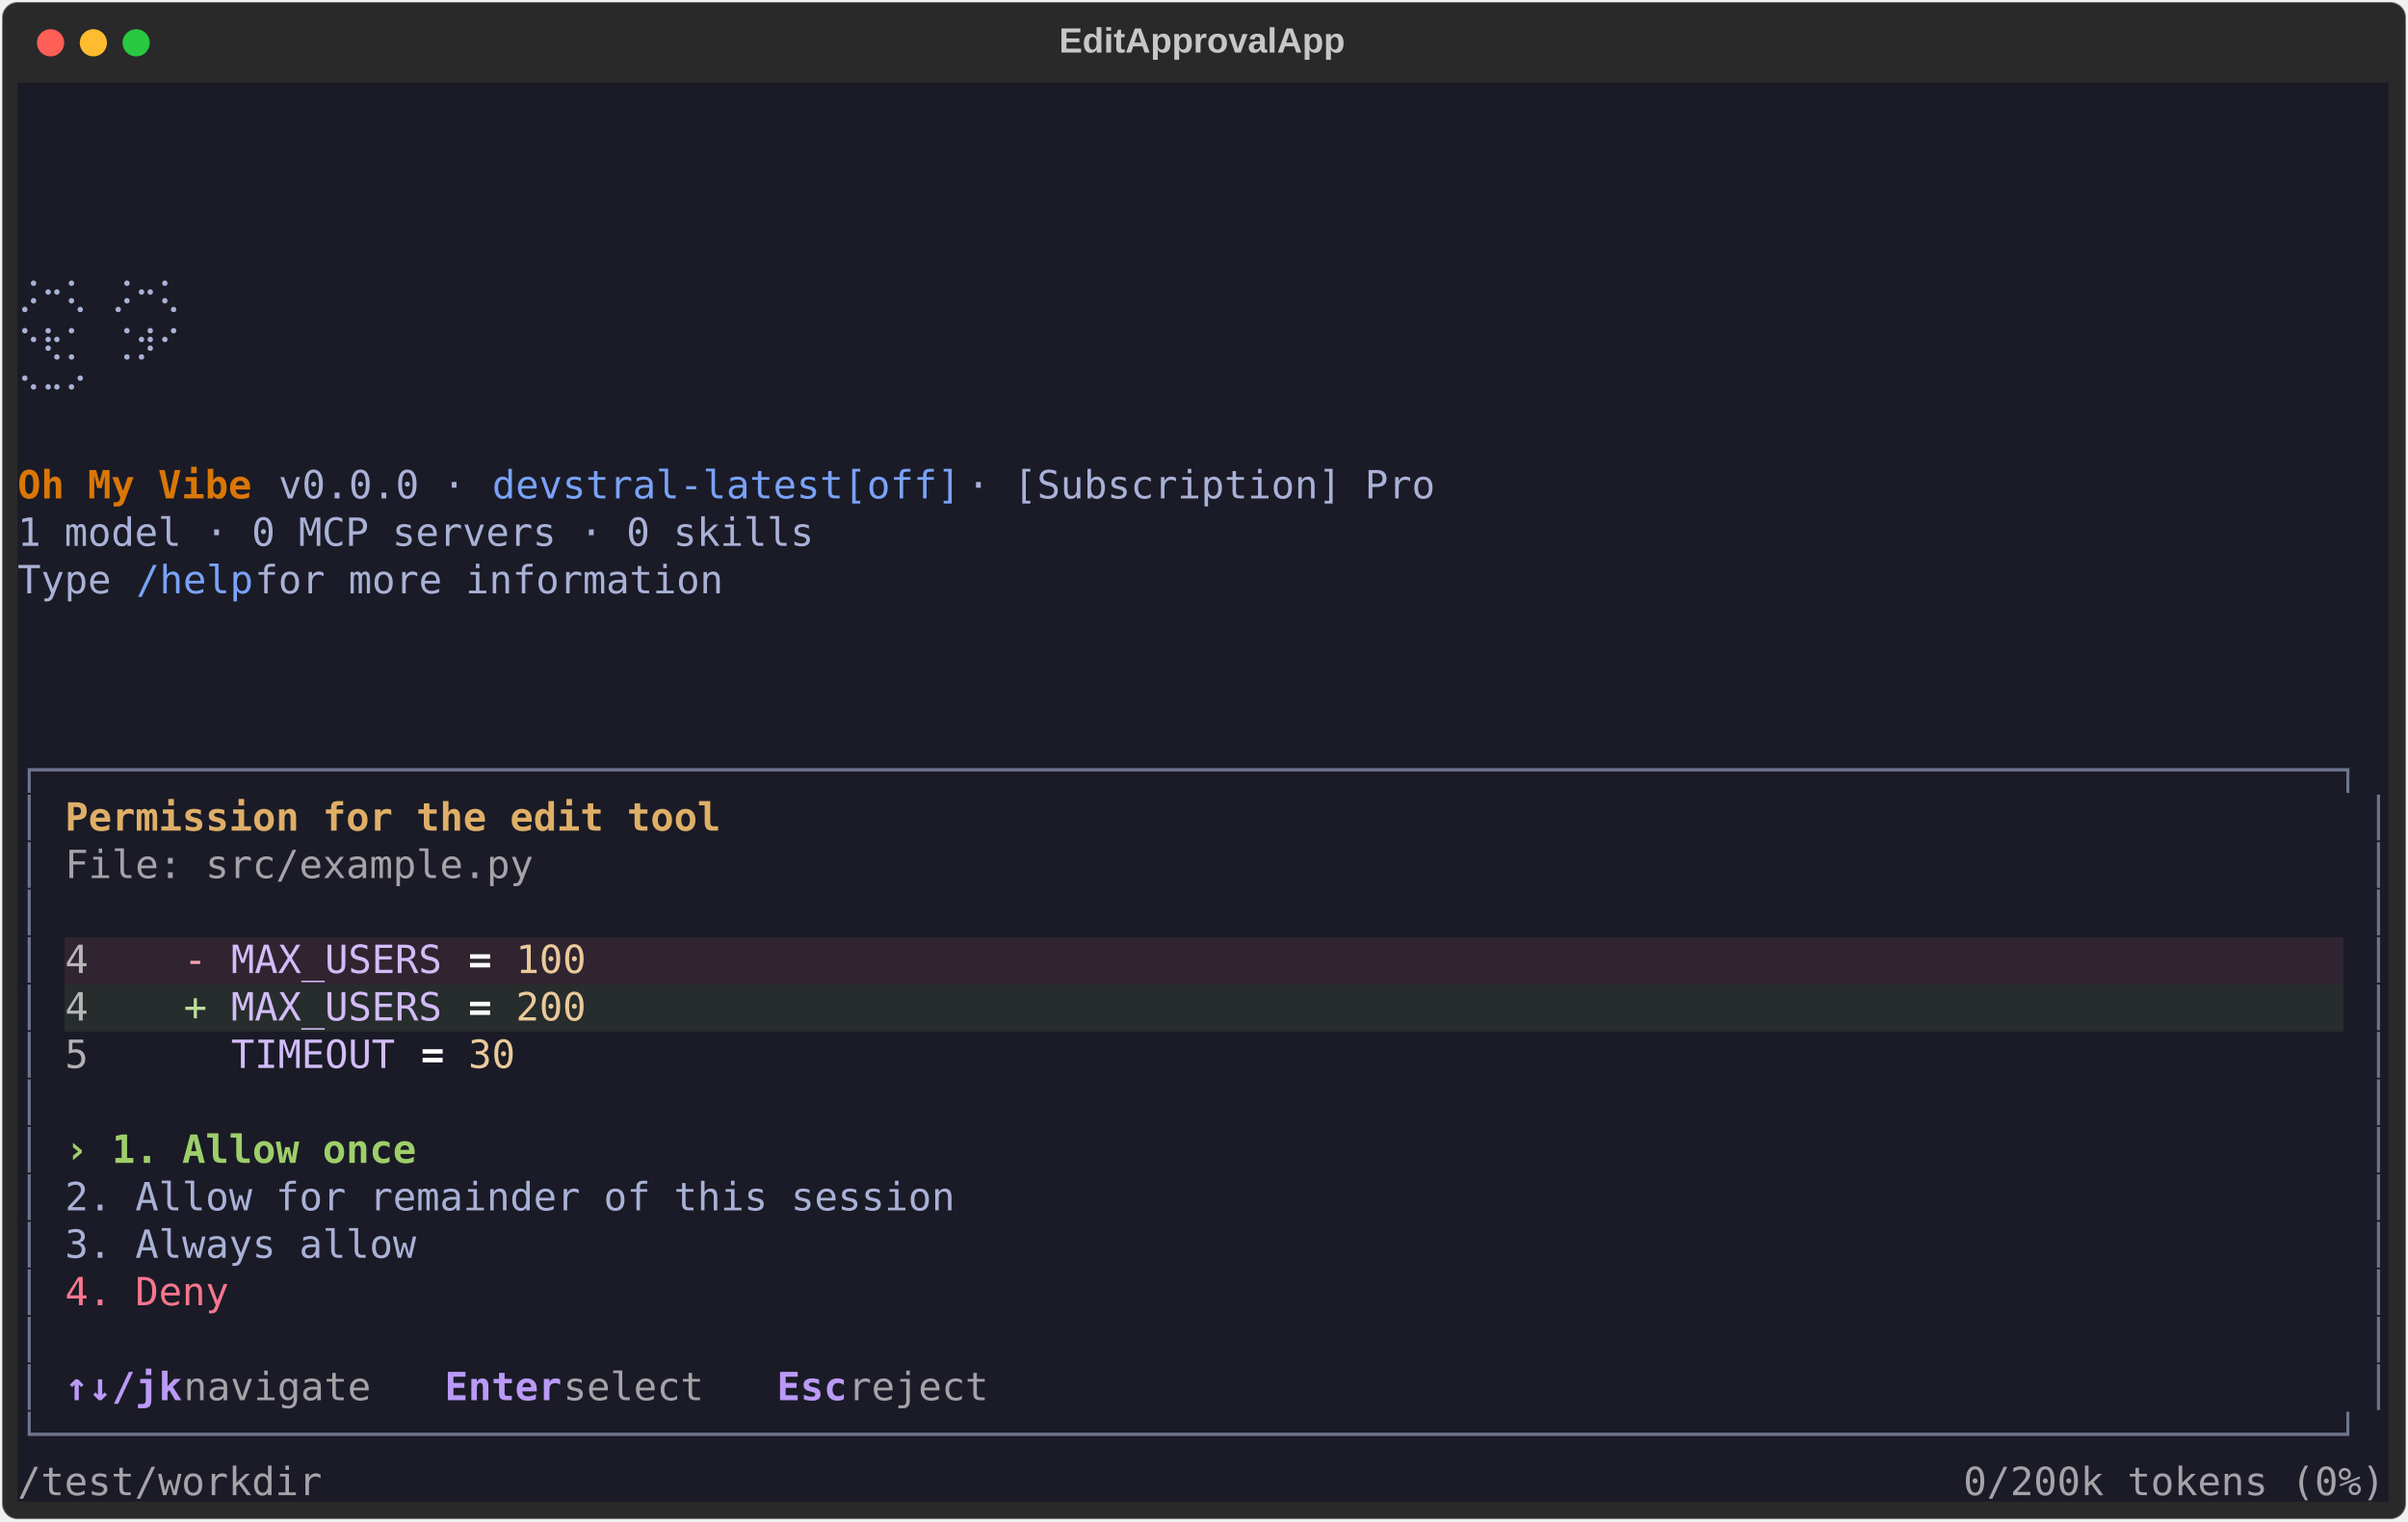
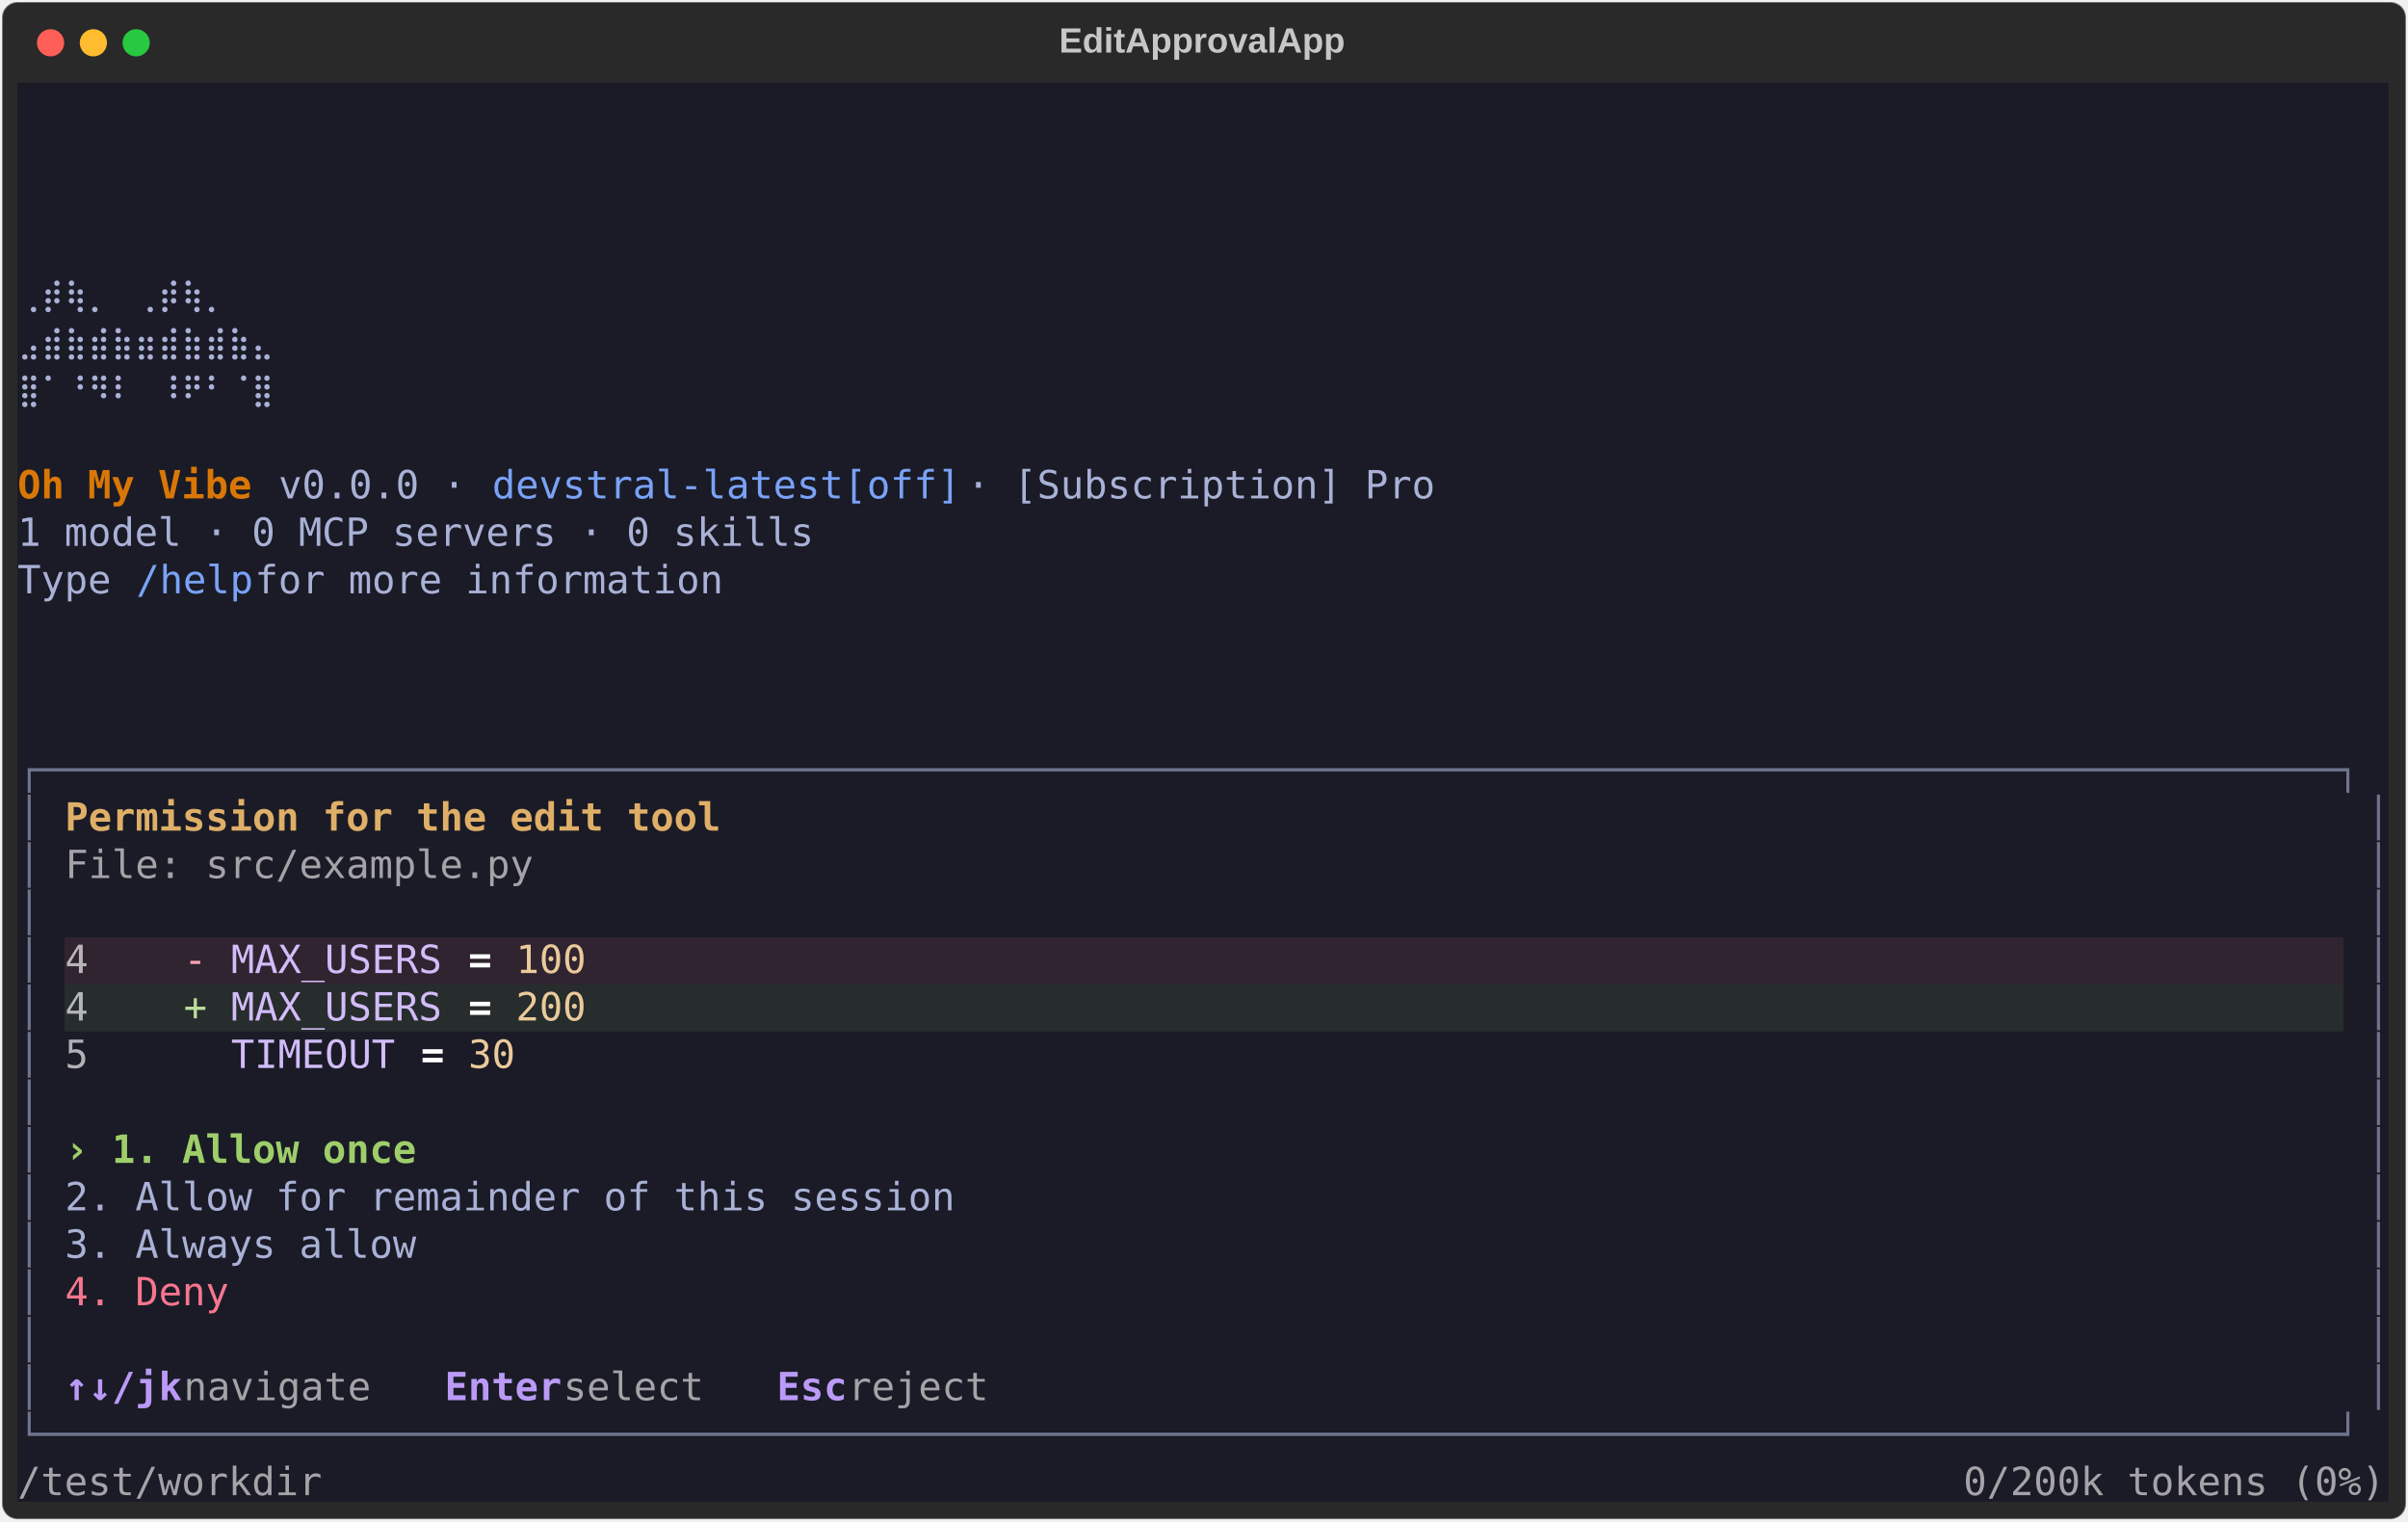
<svg xmlns="http://www.w3.org/2000/svg" class="rich-terminal" viewBox="0 0 1238 782.0">
  <style>

    @font-face {
        font-family: "Fira Code";
        src: local("FiraCode-Regular"),
                url("https://cdnjs.cloudflare.com/ajax/libs/firacode/6.2.0/woff2/FiraCode-Regular.woff2") format("woff2"),
                url("https://cdnjs.cloudflare.com/ajax/libs/firacode/6.2.0/woff/FiraCode-Regular.woff") format("woff");
        font-style: normal;
        font-weight: 400;
    }
    @font-face {
        font-family: "Fira Code";
        src: local("FiraCode-Bold"),
                url("https://cdnjs.cloudflare.com/ajax/libs/firacode/6.2.0/woff2/FiraCode-Bold.woff2") format("woff2"),
                url("https://cdnjs.cloudflare.com/ajax/libs/firacode/6.2.0/woff/FiraCode-Bold.woff") format("woff");
        font-style: bold;
        font-weight: 700;
    }

    .terminal-matrix {
        font-family: Fira Code, monospace;
        font-size: 20px;
        line-height: 24.4px;
        font-variant-east-asian: full-width;
    }

    .terminal-title {
        font-size: 18px;
        font-weight: bold;
        font-family: arial;
    }

    .terminal-r1 { fill: #c5c8c6 }
.terminal-r2 { fill: #a9b1d6 }
.terminal-r3 { fill: #d97706;font-weight: bold }
.terminal-r4 { fill: #1a1b26 }
.terminal-r5 { fill: #7aa2f7 }
.terminal-r6 { fill: #6f758f }
.terminal-r7 { fill: #dfaf68;font-weight: bold }
.terminal-r8 { fill: #a3a3a8 }
.terminal-r9 { fill: #b8b4b8 }
.terminal-r10 { fill: #f9a4b4 }
.terminal-r11 { fill: #d2bcf9 }
.terminal-r12 { fill: #ffffff }
.terminal-r13 { fill: #ffffff;font-weight: bold }
.terminal-r14 { fill: #eaca9b }
.terminal-r15 { fill: #b5b7b7 }
.terminal-r16 { fill: #bede9c }
.terminal-r17 { fill: #b1b1b5 }
.terminal-r18 { fill: #9ece6a;font-weight: bold }
.terminal-r19 { fill: #f6768e }
.terminal-r20 { fill: #bb9af7;font-weight: bold }
    </style>
  <defs>
    <clipPath id="terminal-clip-terminal">
      <rect x="0" y="0" width="1219.0" height="731.0" />
    </clipPath>
    <clipPath id="terminal-line-0">
      <rect x="0" y="1.5" width="1220" height="24.65" />
    </clipPath>
    <clipPath id="terminal-line-1">
      <rect x="0" y="25.9" width="1220" height="24.65" />
    </clipPath>
    <clipPath id="terminal-line-2">
      <rect x="0" y="50.3" width="1220" height="24.65" />
    </clipPath>
    <clipPath id="terminal-line-3">
      <rect x="0" y="74.7" width="1220" height="24.65" />
    </clipPath>
    <clipPath id="terminal-line-4">
      <rect x="0" y="99.1" width="1220" height="24.65" />
    </clipPath>
    <clipPath id="terminal-line-5">
      <rect x="0" y="123.5" width="1220" height="24.65" />
    </clipPath>
    <clipPath id="terminal-line-6">
      <rect x="0" y="147.9" width="1220" height="24.65" />
    </clipPath>
    <clipPath id="terminal-line-7">
      <rect x="0" y="172.3" width="1220" height="24.65" />
    </clipPath>
    <clipPath id="terminal-line-8">
      <rect x="0" y="196.7" width="1220" height="24.65" />
    </clipPath>
    <clipPath id="terminal-line-9">
      <rect x="0" y="221.1" width="1220" height="24.65" />
    </clipPath>
    <clipPath id="terminal-line-10">
      <rect x="0" y="245.5" width="1220" height="24.65" />
    </clipPath>
    <clipPath id="terminal-line-11">
      <rect x="0" y="269.9" width="1220" height="24.65" />
    </clipPath>
    <clipPath id="terminal-line-12">
      <rect x="0" y="294.3" width="1220" height="24.65" />
    </clipPath>
    <clipPath id="terminal-line-13">
      <rect x="0" y="318.7" width="1220" height="24.65" />
    </clipPath>
    <clipPath id="terminal-line-14">
      <rect x="0" y="343.1" width="1220" height="24.65" />
    </clipPath>
    <clipPath id="terminal-line-15">
      <rect x="0" y="367.5" width="1220" height="24.65" />
    </clipPath>
    <clipPath id="terminal-line-16">
      <rect x="0" y="391.9" width="1220" height="24.65" />
    </clipPath>
    <clipPath id="terminal-line-17">
      <rect x="0" y="416.3" width="1220" height="24.65" />
    </clipPath>
    <clipPath id="terminal-line-18">
      <rect x="0" y="440.7" width="1220" height="24.65" />
    </clipPath>
    <clipPath id="terminal-line-19">
      <rect x="0" y="465.1" width="1220" height="24.65" />
    </clipPath>
    <clipPath id="terminal-line-20">
      <rect x="0" y="489.5" width="1220" height="24.65" />
    </clipPath>
    <clipPath id="terminal-line-21">
      <rect x="0" y="513.9" width="1220" height="24.65" />
    </clipPath>
    <clipPath id="terminal-line-22">
      <rect x="0" y="538.3" width="1220" height="24.65" />
    </clipPath>
    <clipPath id="terminal-line-23">
      <rect x="0" y="562.7" width="1220" height="24.65" />
    </clipPath>
    <clipPath id="terminal-line-24">
      <rect x="0" y="587.1" width="1220" height="24.65" />
    </clipPath>
    <clipPath id="terminal-line-25">
      <rect x="0" y="611.5" width="1220" height="24.65" />
    </clipPath>
    <clipPath id="terminal-line-26">
      <rect x="0" y="635.9" width="1220" height="24.65" />
    </clipPath>
    <clipPath id="terminal-line-27">
      <rect x="0" y="660.3" width="1220" height="24.65" />
    </clipPath>
    <clipPath id="terminal-line-28">
      <rect x="0" y="684.7" width="1220" height="24.65" />
    </clipPath>
  </defs>
  <rect fill="#292929" stroke="rgba(255,255,255,0.35)" stroke-width="1" x="1" y="1" width="1236" height="780" rx="8" />
  <text class="terminal-title" fill="#c5c8c6" text-anchor="middle" x="618" y="27">EditApprovalApp</text>
  <g transform="translate(26,22)">
    <circle cx="0" cy="0" r="7" fill="#ff5f57" />
    <circle cx="22" cy="0" r="7" fill="#febc2e" />
    <circle cx="44" cy="0" r="7" fill="#28c840" />
  </g>
  <g transform="translate(9, 41)" clip-path="url(#terminal-clip-terminal)">
    <rect fill="#1a1b26" x="0" y="1.5" width="1220" height="24.65" shape-rendering="crispEdges" />
    <rect fill="#1a1b26" x="0" y="25.9" width="1220" height="24.65" shape-rendering="crispEdges" />
    <rect fill="#1a1b26" x="0" y="50.3" width="1220" height="24.65" shape-rendering="crispEdges" />
    <rect fill="#1a1b26" x="0" y="74.7" width="1220" height="24.65" shape-rendering="crispEdges" />
-     <rect fill="#1a1b26" x="0" y="99.1" width="134.2" height="24.65" shape-rendering="crispEdges" />
-     <rect fill="#1a1b26" x="134.2" y="99.1" width="622.2" height="24.65" shape-rendering="crispEdges" />
+     <rect fill="#1a1b26" x="0" y="99.1" width="146.4" height="24.65" shape-rendering="crispEdges" />
+     <rect fill="#1a1b26" x="146.4" y="99.1" width="610" height="24.65" shape-rendering="crispEdges" />
    <rect fill="#1a1b26" x="756.4" y="99.1" width="463.6" height="24.65" shape-rendering="crispEdges" />
-     <rect fill="#1a1b26" x="0" y="123.5" width="134.2" height="24.65" shape-rendering="crispEdges" />
-     <rect fill="#1a1b26" x="134.2" y="123.5" width="12.2" height="24.65" shape-rendering="crispEdges" />
+     <rect fill="#1a1b26" x="0" y="123.5" width="146.4" height="24.65" shape-rendering="crispEdges" />
    <rect fill="#1a1b26" x="146.4" y="123.5" width="597.8" height="24.65" shape-rendering="crispEdges" />
    <rect fill="#1a1b26" x="744.2" y="123.5" width="12.2" height="24.65" shape-rendering="crispEdges" />
    <rect fill="#1a1b26" x="756.4" y="123.5" width="463.6" height="24.65" shape-rendering="crispEdges" />
-     <rect fill="#1a1b26" x="0" y="147.9" width="134.2" height="24.65" shape-rendering="crispEdges" />
-     <rect fill="#1a1b26" x="134.2" y="147.9" width="12.2" height="24.65" shape-rendering="crispEdges" />
+     <rect fill="#1a1b26" x="0" y="147.9" width="146.4" height="24.65" shape-rendering="crispEdges" />
    <rect fill="#1a1b26" x="146.4" y="147.9" width="597.8" height="24.65" shape-rendering="crispEdges" />
    <rect fill="#1a1b26" x="744.2" y="147.9" width="12.2" height="24.65" shape-rendering="crispEdges" />
    <rect fill="#1a1b26" x="756.4" y="147.9" width="463.6" height="24.65" shape-rendering="crispEdges" />
    <rect fill="#1a1b26" x="0" y="172.3" width="756.4" height="24.65" shape-rendering="crispEdges" />
    <rect fill="#1a1b26" x="756.4" y="172.3" width="463.6" height="24.65" shape-rendering="crispEdges" />
    <rect fill="#1a1b26" x="0" y="196.7" width="122" height="24.65" shape-rendering="crispEdges" />
    <rect fill="#1a1b26" x="122" y="196.7" width="12.2" height="24.65" shape-rendering="crispEdges" />
    <rect fill="#1a1b26" x="134.2" y="196.7" width="109.8" height="24.65" shape-rendering="crispEdges" />
    <rect fill="#1a1b26" x="244" y="196.7" width="244" height="24.65" shape-rendering="crispEdges" />
    <rect fill="#1a1b26" x="488" y="196.7" width="256.2" height="24.65" shape-rendering="crispEdges" />
    <rect fill="#1a1b26" x="744.2" y="196.7" width="12.2" height="24.65" shape-rendering="crispEdges" />
    <rect fill="#1a1b26" x="756.4" y="196.7" width="463.6" height="24.65" shape-rendering="crispEdges" />
    <rect fill="#1a1b26" x="0" y="221.1" width="414.8" height="24.65" shape-rendering="crispEdges" />
    <rect fill="#1a1b26" x="414.8" y="221.1" width="341.6" height="24.65" shape-rendering="crispEdges" />
    <rect fill="#1a1b26" x="756.4" y="221.1" width="463.6" height="24.65" shape-rendering="crispEdges" />
    <rect fill="#1a1b26" x="0" y="245.5" width="61" height="24.65" shape-rendering="crispEdges" />
    <rect fill="#1a1b26" x="61" y="245.5" width="61" height="24.65" shape-rendering="crispEdges" />
    <rect fill="#1a1b26" x="122" y="245.5" width="256.2" height="24.65" shape-rendering="crispEdges" />
    <rect fill="#1a1b26" x="378.2" y="245.5" width="378.2" height="24.65" shape-rendering="crispEdges" />
    <rect fill="#1a1b26" x="756.4" y="245.5" width="463.6" height="24.65" shape-rendering="crispEdges" />
    <rect fill="#1a1b26" x="0" y="269.9" width="1220" height="24.65" shape-rendering="crispEdges" />
    <rect fill="#1a1b26" x="0" y="294.3" width="1220" height="24.65" shape-rendering="crispEdges" />
    <rect fill="#1a1b26" x="0" y="318.7" width="0" height="24.65" shape-rendering="crispEdges" />
    <rect fill="#1a1b26" x="0" y="318.7" width="1220" height="24.65" shape-rendering="crispEdges" />
    <rect fill="#1a1b26" x="0" y="343.1" width="1220" height="24.65" shape-rendering="crispEdges" />
    <rect fill="#1a1b26" x="0" y="367.5" width="12.2" height="24.65" shape-rendering="crispEdges" />
    <rect fill="#1a1b26" x="12.2" y="367.5" width="12.2" height="24.65" shape-rendering="crispEdges" />
    <rect fill="#1a1b26" x="24.4" y="367.5" width="341.6" height="24.65" shape-rendering="crispEdges" />
    <rect fill="#1a1b26" x="366" y="367.5" width="841.8" height="24.65" shape-rendering="crispEdges" />
    <rect fill="#1a1b26" x="1207.8" y="367.5" width="12.2" height="24.65" shape-rendering="crispEdges" />
    <rect fill="#1a1b26" x="0" y="391.9" width="12.2" height="24.65" shape-rendering="crispEdges" />
    <rect fill="#1a1b26" x="12.2" y="391.9" width="12.2" height="24.65" shape-rendering="crispEdges" />
    <rect fill="#1a1b26" x="24.4" y="391.9" width="244" height="24.65" shape-rendering="crispEdges" />
    <rect fill="#1a1b26" x="268.4" y="391.9" width="939.4" height="24.65" shape-rendering="crispEdges" />
    <rect fill="#1a1b26" x="1207.8" y="391.9" width="12.2" height="24.65" shape-rendering="crispEdges" />
    <rect fill="#1a1b26" x="0" y="416.3" width="12.2" height="24.65" shape-rendering="crispEdges" />
    <rect fill="#1a1b26" x="12.2" y="416.3" width="12.2" height="24.65" shape-rendering="crispEdges" />
    <rect fill="#1a1b26" x="24.4" y="416.3" width="0" height="24.65" shape-rendering="crispEdges" />
    <rect fill="#1a1b26" x="24.4" y="416.3" width="1183.4" height="24.65" shape-rendering="crispEdges" />
    <rect fill="#1a1b26" x="1207.8" y="416.3" width="12.2" height="24.65" shape-rendering="crispEdges" />
    <rect fill="#1a1b26" x="0" y="440.7" width="12.2" height="24.65" shape-rendering="crispEdges" />
    <rect fill="#1a1b26" x="12.2" y="440.7" width="12.2" height="24.65" shape-rendering="crispEdges" />
    <rect fill="#302430" x="24.4" y="440.7" width="61" height="24.65" shape-rendering="crispEdges" />
    <rect fill="#302430" x="85.4" y="440.7" width="24.4" height="24.65" shape-rendering="crispEdges" />
    <rect fill="#302430" x="109.8" y="440.7" width="109.8" height="24.65" shape-rendering="crispEdges" />
    <rect fill="#302430" x="219.6" y="440.7" width="12.2" height="24.65" shape-rendering="crispEdges" />
    <rect fill="#302430" x="231.8" y="440.7" width="12.2" height="24.65" shape-rendering="crispEdges" />
    <rect fill="#302430" x="244" y="440.7" width="12.2" height="24.65" shape-rendering="crispEdges" />
    <rect fill="#302430" x="256.2" y="440.7" width="36.6" height="24.65" shape-rendering="crispEdges" />
    <rect fill="#302430" x="292.8" y="440.7" width="902.8" height="24.65" shape-rendering="crispEdges" />
    <rect fill="#1a1b26" x="1195.6" y="440.7" width="12.2" height="24.65" shape-rendering="crispEdges" />
    <rect fill="#1a1b26" x="1207.8" y="440.7" width="12.2" height="24.65" shape-rendering="crispEdges" />
    <rect fill="#1a1b26" x="0" y="465.1" width="12.2" height="24.65" shape-rendering="crispEdges" />
    <rect fill="#1a1b26" x="12.2" y="465.1" width="12.2" height="24.65" shape-rendering="crispEdges" />
    <rect fill="#272c2c" x="24.4" y="465.1" width="61" height="24.65" shape-rendering="crispEdges" />
    <rect fill="#272c2c" x="85.4" y="465.1" width="24.4" height="24.65" shape-rendering="crispEdges" />
    <rect fill="#272c2c" x="109.8" y="465.1" width="109.8" height="24.65" shape-rendering="crispEdges" />
    <rect fill="#272c2c" x="219.6" y="465.1" width="12.2" height="24.65" shape-rendering="crispEdges" />
    <rect fill="#272c2c" x="231.8" y="465.1" width="12.2" height="24.65" shape-rendering="crispEdges" />
    <rect fill="#272c2c" x="244" y="465.1" width="12.2" height="24.65" shape-rendering="crispEdges" />
    <rect fill="#272c2c" x="256.2" y="465.1" width="36.6" height="24.65" shape-rendering="crispEdges" />
    <rect fill="#272c2c" x="292.8" y="465.1" width="902.8" height="24.65" shape-rendering="crispEdges" />
    <rect fill="#1a1b26" x="1195.6" y="465.1" width="12.2" height="24.65" shape-rendering="crispEdges" />
    <rect fill="#1a1b26" x="1207.8" y="465.1" width="12.2" height="24.65" shape-rendering="crispEdges" />
    <rect fill="#1a1b26" x="0" y="489.5" width="12.2" height="24.65" shape-rendering="crispEdges" />
    <rect fill="#1a1b26" x="12.2" y="489.5" width="12.2" height="24.65" shape-rendering="crispEdges" />
    <rect fill="#1a1b26" x="24.4" y="489.5" width="61" height="24.65" shape-rendering="crispEdges" />
    <rect fill="#1a1b26" x="85.4" y="489.5" width="24.4" height="24.65" shape-rendering="crispEdges" />
    <rect fill="#1a1b26" x="109.8" y="489.5" width="85.4" height="24.65" shape-rendering="crispEdges" />
    <rect fill="#1a1b26" x="195.2" y="489.5" width="12.2" height="24.65" shape-rendering="crispEdges" />
    <rect fill="#1a1b26" x="207.4" y="489.5" width="12.2" height="24.65" shape-rendering="crispEdges" />
    <rect fill="#1a1b26" x="219.6" y="489.5" width="12.2" height="24.65" shape-rendering="crispEdges" />
    <rect fill="#1a1b26" x="231.8" y="489.5" width="24.4" height="24.65" shape-rendering="crispEdges" />
    <rect fill="#1a1b26" x="256.2" y="489.5" width="939.4" height="24.65" shape-rendering="crispEdges" />
    <rect fill="#1a1b26" x="1195.6" y="489.5" width="12.2" height="24.65" shape-rendering="crispEdges" />
    <rect fill="#1a1b26" x="1207.8" y="489.5" width="12.2" height="24.65" shape-rendering="crispEdges" />
    <rect fill="#1a1b26" x="0" y="513.9" width="12.2" height="24.65" shape-rendering="crispEdges" />
    <rect fill="#1a1b26" x="12.2" y="513.9" width="12.2" height="24.65" shape-rendering="crispEdges" />
    <rect fill="#1a1b26" x="24.4" y="513.9" width="0" height="24.65" shape-rendering="crispEdges" />
    <rect fill="#1a1b26" x="24.4" y="513.9" width="1183.4" height="24.65" shape-rendering="crispEdges" />
    <rect fill="#1a1b26" x="1207.8" y="513.9" width="12.2" height="24.65" shape-rendering="crispEdges" />
    <rect fill="#1a1b26" x="0" y="538.3" width="12.2" height="24.65" shape-rendering="crispEdges" />
    <rect fill="#1a1b26" x="12.2" y="538.3" width="12.2" height="24.65" shape-rendering="crispEdges" />
    <rect fill="#1a1b26" x="24.4" y="538.3" width="183" height="24.65" shape-rendering="crispEdges" />
    <rect fill="#1a1b26" x="207.4" y="538.3" width="1000.4" height="24.65" shape-rendering="crispEdges" />
    <rect fill="#1a1b26" x="1207.8" y="538.3" width="12.2" height="24.65" shape-rendering="crispEdges" />
    <rect fill="#1a1b26" x="0" y="562.7" width="12.2" height="24.65" shape-rendering="crispEdges" />
    <rect fill="#1a1b26" x="12.2" y="562.7" width="12.2" height="24.65" shape-rendering="crispEdges" />
    <rect fill="#1a1b26" x="24.4" y="562.7" width="488" height="24.65" shape-rendering="crispEdges" />
    <rect fill="#1a1b26" x="512.4" y="562.7" width="695.4" height="24.65" shape-rendering="crispEdges" />
    <rect fill="#1a1b26" x="1207.8" y="562.7" width="12.2" height="24.65" shape-rendering="crispEdges" />
    <rect fill="#1a1b26" x="0" y="587.1" width="12.2" height="24.65" shape-rendering="crispEdges" />
    <rect fill="#1a1b26" x="12.2" y="587.1" width="12.2" height="24.65" shape-rendering="crispEdges" />
    <rect fill="#1a1b26" x="24.4" y="587.1" width="207.4" height="24.65" shape-rendering="crispEdges" />
    <rect fill="#1a1b26" x="231.8" y="587.1" width="976" height="24.65" shape-rendering="crispEdges" />
    <rect fill="#1a1b26" x="1207.8" y="587.1" width="12.2" height="24.65" shape-rendering="crispEdges" />
    <rect fill="#1a1b26" x="0" y="611.5" width="12.2" height="24.65" shape-rendering="crispEdges" />
    <rect fill="#1a1b26" x="12.2" y="611.5" width="12.2" height="24.65" shape-rendering="crispEdges" />
    <rect fill="#1a1b26" x="24.4" y="611.5" width="109.8" height="24.65" shape-rendering="crispEdges" />
    <rect fill="#1a1b26" x="134.2" y="611.5" width="1073.6" height="24.65" shape-rendering="crispEdges" />
    <rect fill="#1a1b26" x="1207.8" y="611.5" width="12.2" height="24.65" shape-rendering="crispEdges" />
    <rect fill="#1a1b26" x="0" y="635.9" width="12.2" height="24.65" shape-rendering="crispEdges" />
    <rect fill="#1a1b26" x="12.2" y="635.9" width="1195.6" height="24.65" shape-rendering="crispEdges" />
    <rect fill="#1a1b26" x="1207.8" y="635.9" width="12.2" height="24.65" shape-rendering="crispEdges" />
    <rect fill="#1a1b26" x="0" y="660.3" width="12.2" height="24.65" shape-rendering="crispEdges" />
    <rect fill="#1a1b26" x="12.2" y="660.3" width="12.2" height="24.65" shape-rendering="crispEdges" />
    <rect fill="#1a1b26" x="24.4" y="660.3" width="61" height="24.65" shape-rendering="crispEdges" />
    <rect fill="#1a1b26" x="85.4" y="660.3" width="134.2" height="24.65" shape-rendering="crispEdges" />
    <rect fill="#1a1b26" x="219.6" y="660.3" width="61" height="24.65" shape-rendering="crispEdges" />
    <rect fill="#1a1b26" x="280.6" y="660.3" width="109.8" height="24.65" shape-rendering="crispEdges" />
    <rect fill="#1a1b26" x="390.4" y="660.3" width="36.6" height="24.65" shape-rendering="crispEdges" />
    <rect fill="#1a1b26" x="427" y="660.3" width="85.4" height="24.65" shape-rendering="crispEdges" />
    <rect fill="#1a1b26" x="512.4" y="660.3" width="695.4" height="24.65" shape-rendering="crispEdges" />
    <rect fill="#1a1b26" x="1207.8" y="660.3" width="12.2" height="24.65" shape-rendering="crispEdges" />
    <rect fill="#1a1b26" x="0" y="684.7" width="1220" height="24.65" shape-rendering="crispEdges" />
    <rect fill="#1a1b26" x="0" y="709.1" width="158.6" height="24.65" shape-rendering="crispEdges" />
    <rect fill="#1a1b26" x="158.6" y="709.1" width="0" height="24.65" shape-rendering="crispEdges" />
    <rect fill="#1a1b26" x="158.6" y="709.1" width="841.8" height="24.65" shape-rendering="crispEdges" />
    <rect fill="#1a1b26" x="1000.4" y="709.1" width="219.6" height="24.65" shape-rendering="crispEdges" />
    <g class="terminal-matrix">
      <text class="terminal-r1" x="1220" y="20" textLength="12.2" clip-path="url(#terminal-line-0)">
</text>
      <text class="terminal-r1" x="1220" y="44.4" textLength="12.2" clip-path="url(#terminal-line-1)">
</text>
      <text class="terminal-r1" x="1220" y="68.8" textLength="12.2" clip-path="url(#terminal-line-2)">
</text>
      <text class="terminal-r1" x="1220" y="93.2" textLength="12.2" clip-path="url(#terminal-line-3)">
</text>
-       <text class="terminal-r2" x="0" y="117.6" textLength="134.2" clip-path="url(#terminal-line-4)">  ⡨⠒⢅ ⡨⠒⢅  </text>
+       <text class="terminal-r2" x="0" y="117.6" textLength="146.4" clip-path="url(#terminal-line-4)"> ⢀⡾⢷⡀ ⢀⡾⢷⡀  </text>
      <text class="terminal-r1" x="1220" y="117.6" textLength="12.2" clip-path="url(#terminal-line-4)">
</text>
-       <text class="terminal-r2" x="0" y="142" textLength="134.2" clip-path="url(#terminal-line-5)">  ⠑⢗⡁ ⢈⡺⠊  </text>
+       <text class="terminal-r2" x="0" y="142" textLength="146.4" clip-path="url(#terminal-line-5)">⣠⣾⣷⣾⣷⣶⣾⣷⣾⣷⣄ </text>
      <text class="terminal-r1" x="1220" y="142" textLength="12.2" clip-path="url(#terminal-line-5)">
</text>
-       <text class="terminal-r2" x="0" y="166.4" textLength="134.2" clip-path="url(#terminal-line-6)">    ⠑⠒⠊    </text>
+       <text class="terminal-r2" x="0" y="166.4" textLength="146.4" clip-path="url(#terminal-line-6)">⣿⠁⠘⠻⠇ ⠸⠟⠃⠈⣿ </text>
      <text class="terminal-r1" x="1220" y="166.4" textLength="12.2" clip-path="url(#terminal-line-6)">
</text>
      <text class="terminal-r1" x="1220" y="190.8" textLength="12.2" clip-path="url(#terminal-line-7)">
</text>
      <text class="terminal-r3" x="0" y="215.2" textLength="122" clip-path="url(#terminal-line-8)">Oh My Vibe</text>
      <text class="terminal-r2" x="134.2" y="215.2" textLength="109.8" clip-path="url(#terminal-line-8)">v0.0.0 · </text>
      <text class="terminal-r5" x="244" y="215.2" textLength="244" clip-path="url(#terminal-line-8)">devstral-latest[off]</text>
      <text class="terminal-r2" x="488" y="215.2" textLength="256.2" clip-path="url(#terminal-line-8)"> · [Subscription] Pro</text>
      <text class="terminal-r1" x="1220" y="215.2" textLength="12.2" clip-path="url(#terminal-line-8)">
</text>
      <text class="terminal-r2" x="0" y="239.6" textLength="414.8" clip-path="url(#terminal-line-9)">1 model · 0 MCP servers · 0 skills</text>
      <text class="terminal-r1" x="1220" y="239.6" textLength="12.2" clip-path="url(#terminal-line-9)">
</text>
      <text class="terminal-r2" x="0" y="264" textLength="61" clip-path="url(#terminal-line-10)">Type </text>
      <text class="terminal-r5" x="61" y="264" textLength="61" clip-path="url(#terminal-line-10)">/help</text>
      <text class="terminal-r2" x="122" y="264" textLength="256.2" clip-path="url(#terminal-line-10)"> for more information</text>
      <text class="terminal-r1" x="1220" y="264" textLength="12.2" clip-path="url(#terminal-line-10)">
</text>
      <text class="terminal-r1" x="1220" y="288.4" textLength="12.2" clip-path="url(#terminal-line-11)">
</text>
      <text class="terminal-r1" x="1220" y="312.8" textLength="12.2" clip-path="url(#terminal-line-12)">
</text>
      <text class="terminal-r1" x="1220" y="337.2" textLength="12.2" clip-path="url(#terminal-line-13)">
</text>
      <text class="terminal-r6" x="0" y="361.6" textLength="1220" clip-path="url(#terminal-line-14)">┌──────────────────────────────────────────────────────────────────────────────────────────────────┐</text>
      <text class="terminal-r1" x="1220" y="361.6" textLength="12.2" clip-path="url(#terminal-line-14)">
</text>
      <text class="terminal-r6" x="0" y="386" textLength="12.2" clip-path="url(#terminal-line-15)">│</text>
      <text class="terminal-r7" x="24.4" y="386" textLength="341.6" clip-path="url(#terminal-line-15)">Permission for the edit tool</text>
      <text class="terminal-r6" x="1207.8" y="386" textLength="12.2" clip-path="url(#terminal-line-15)">│</text>
      <text class="terminal-r1" x="1220" y="386" textLength="12.2" clip-path="url(#terminal-line-15)">
</text>
      <text class="terminal-r6" x="0" y="410.4" textLength="12.2" clip-path="url(#terminal-line-16)">│</text>
      <text class="terminal-r8" x="24.4" y="410.4" textLength="244" clip-path="url(#terminal-line-16)">File: src/example.py</text>
      <text class="terminal-r6" x="1207.8" y="410.4" textLength="12.2" clip-path="url(#terminal-line-16)">│</text>
      <text class="terminal-r1" x="1220" y="410.4" textLength="12.2" clip-path="url(#terminal-line-16)">
</text>
      <text class="terminal-r6" x="0" y="434.8" textLength="12.2" clip-path="url(#terminal-line-17)">│</text>
      <text class="terminal-r6" x="1207.8" y="434.8" textLength="12.2" clip-path="url(#terminal-line-17)">│</text>
      <text class="terminal-r1" x="1220" y="434.8" textLength="12.2" clip-path="url(#terminal-line-17)">
</text>
      <text class="terminal-r6" x="0" y="459.2" textLength="12.2" clip-path="url(#terminal-line-18)">│</text>
      <text class="terminal-r9" x="24.4" y="459.2" textLength="61" clip-path="url(#terminal-line-18)">   4 </text>
      <text class="terminal-r10" x="85.4" y="459.2" textLength="24.4" clip-path="url(#terminal-line-18)">- </text>
      <text class="terminal-r11" x="109.8" y="459.2" textLength="109.8" clip-path="url(#terminal-line-18)">MAX_USERS</text>
      <text class="terminal-r13" x="231.8" y="459.2" textLength="12.2" clip-path="url(#terminal-line-18)">=</text>
      <text class="terminal-r14" x="256.2" y="459.2" textLength="36.6" clip-path="url(#terminal-line-18)">100</text>
      <text class="terminal-r6" x="1207.8" y="459.2" textLength="12.2" clip-path="url(#terminal-line-18)">│</text>
      <text class="terminal-r1" x="1220" y="459.2" textLength="12.2" clip-path="url(#terminal-line-18)">
</text>
      <text class="terminal-r6" x="0" y="483.6" textLength="12.2" clip-path="url(#terminal-line-19)">│</text>
      <text class="terminal-r15" x="24.4" y="483.6" textLength="61" clip-path="url(#terminal-line-19)">   4 </text>
      <text class="terminal-r16" x="85.4" y="483.6" textLength="24.4" clip-path="url(#terminal-line-19)">+ </text>
      <text class="terminal-r11" x="109.8" y="483.6" textLength="109.8" clip-path="url(#terminal-line-19)">MAX_USERS</text>
      <text class="terminal-r13" x="231.8" y="483.6" textLength="12.2" clip-path="url(#terminal-line-19)">=</text>
      <text class="terminal-r14" x="256.2" y="483.6" textLength="36.6" clip-path="url(#terminal-line-19)">200</text>
      <text class="terminal-r6" x="1207.8" y="483.6" textLength="12.2" clip-path="url(#terminal-line-19)">│</text>
      <text class="terminal-r1" x="1220" y="483.6" textLength="12.2" clip-path="url(#terminal-line-19)">
</text>
      <text class="terminal-r6" x="0" y="508" textLength="12.2" clip-path="url(#terminal-line-20)">│</text>
      <text class="terminal-r17" x="24.4" y="508" textLength="61" clip-path="url(#terminal-line-20)">   5 </text>
      <text class="terminal-r11" x="109.8" y="508" textLength="85.4" clip-path="url(#terminal-line-20)">TIMEOUT</text>
      <text class="terminal-r13" x="207.4" y="508" textLength="12.2" clip-path="url(#terminal-line-20)">=</text>
      <text class="terminal-r14" x="231.8" y="508" textLength="24.4" clip-path="url(#terminal-line-20)">30</text>
      <text class="terminal-r6" x="1207.8" y="508" textLength="12.2" clip-path="url(#terminal-line-20)">│</text>
      <text class="terminal-r1" x="1220" y="508" textLength="12.2" clip-path="url(#terminal-line-20)">
</text>
      <text class="terminal-r6" x="0" y="532.4" textLength="12.2" clip-path="url(#terminal-line-21)">│</text>
      <text class="terminal-r6" x="1207.8" y="532.4" textLength="12.2" clip-path="url(#terminal-line-21)">│</text>
      <text class="terminal-r1" x="1220" y="532.4" textLength="12.2" clip-path="url(#terminal-line-21)">
</text>
      <text class="terminal-r6" x="0" y="556.8" textLength="12.2" clip-path="url(#terminal-line-22)">│</text>
      <text class="terminal-r18" x="24.4" y="556.8" textLength="183" clip-path="url(#terminal-line-22)">› 1. Allow once</text>
      <text class="terminal-r6" x="1207.8" y="556.8" textLength="12.2" clip-path="url(#terminal-line-22)">│</text>
      <text class="terminal-r1" x="1220" y="556.8" textLength="12.2" clip-path="url(#terminal-line-22)">
</text>
      <text class="terminal-r6" x="0" y="581.2" textLength="12.2" clip-path="url(#terminal-line-23)">│</text>
      <text class="terminal-r2" x="24.4" y="581.2" textLength="488" clip-path="url(#terminal-line-23)">  2. Allow for remainder of this session</text>
      <text class="terminal-r6" x="1207.8" y="581.2" textLength="12.2" clip-path="url(#terminal-line-23)">│</text>
      <text class="terminal-r1" x="1220" y="581.2" textLength="12.2" clip-path="url(#terminal-line-23)">
</text>
      <text class="terminal-r6" x="0" y="605.6" textLength="12.2" clip-path="url(#terminal-line-24)">│</text>
      <text class="terminal-r2" x="24.4" y="605.6" textLength="207.4" clip-path="url(#terminal-line-24)">  3. Always allow</text>
      <text class="terminal-r6" x="1207.8" y="605.6" textLength="12.2" clip-path="url(#terminal-line-24)">│</text>
      <text class="terminal-r1" x="1220" y="605.6" textLength="12.2" clip-path="url(#terminal-line-24)">
</text>
      <text class="terminal-r6" x="0" y="630" textLength="12.2" clip-path="url(#terminal-line-25)">│</text>
      <text class="terminal-r19" x="24.4" y="630" textLength="109.8" clip-path="url(#terminal-line-25)">  4. Deny</text>
      <text class="terminal-r6" x="1207.8" y="630" textLength="12.2" clip-path="url(#terminal-line-25)">│</text>
      <text class="terminal-r1" x="1220" y="630" textLength="12.2" clip-path="url(#terminal-line-25)">
</text>
      <text class="terminal-r6" x="0" y="654.4" textLength="12.2" clip-path="url(#terminal-line-26)">│</text>
      <text class="terminal-r6" x="1207.8" y="654.4" textLength="12.2" clip-path="url(#terminal-line-26)">│</text>
      <text class="terminal-r1" x="1220" y="654.4" textLength="12.2" clip-path="url(#terminal-line-26)">
</text>
      <text class="terminal-r6" x="0" y="678.8" textLength="12.2" clip-path="url(#terminal-line-27)">│</text>
      <text class="terminal-r20" x="24.4" y="678.8" textLength="61" clip-path="url(#terminal-line-27)">↑↓/jk</text>
      <text class="terminal-r8" x="85.4" y="678.8" textLength="134.2" clip-path="url(#terminal-line-27)"> navigate  </text>
      <text class="terminal-r20" x="219.6" y="678.8" textLength="61" clip-path="url(#terminal-line-27)">Enter</text>
      <text class="terminal-r8" x="280.6" y="678.8" textLength="109.8" clip-path="url(#terminal-line-27)"> select  </text>
      <text class="terminal-r20" x="390.4" y="678.8" textLength="36.6" clip-path="url(#terminal-line-27)">Esc</text>
      <text class="terminal-r8" x="427" y="678.8" textLength="85.4" clip-path="url(#terminal-line-27)"> reject</text>
      <text class="terminal-r6" x="1207.8" y="678.8" textLength="12.2" clip-path="url(#terminal-line-27)">│</text>
      <text class="terminal-r1" x="1220" y="678.8" textLength="12.2" clip-path="url(#terminal-line-27)">
</text>
      <text class="terminal-r6" x="0" y="703.2" textLength="1220" clip-path="url(#terminal-line-28)">└──────────────────────────────────────────────────────────────────────────────────────────────────┘</text>
      <text class="terminal-r1" x="1220" y="703.2" textLength="12.2" clip-path="url(#terminal-line-28)">
</text>
      <text class="terminal-r8" x="0" y="727.6" textLength="158.6" clip-path="url(#terminal-line-29)">/test/workdir</text>
      <text class="terminal-r8" x="1000.4" y="727.6" textLength="219.6" clip-path="url(#terminal-line-29)">0/200k tokens (0%)</text>
    </g>
  </g>
</svg>
